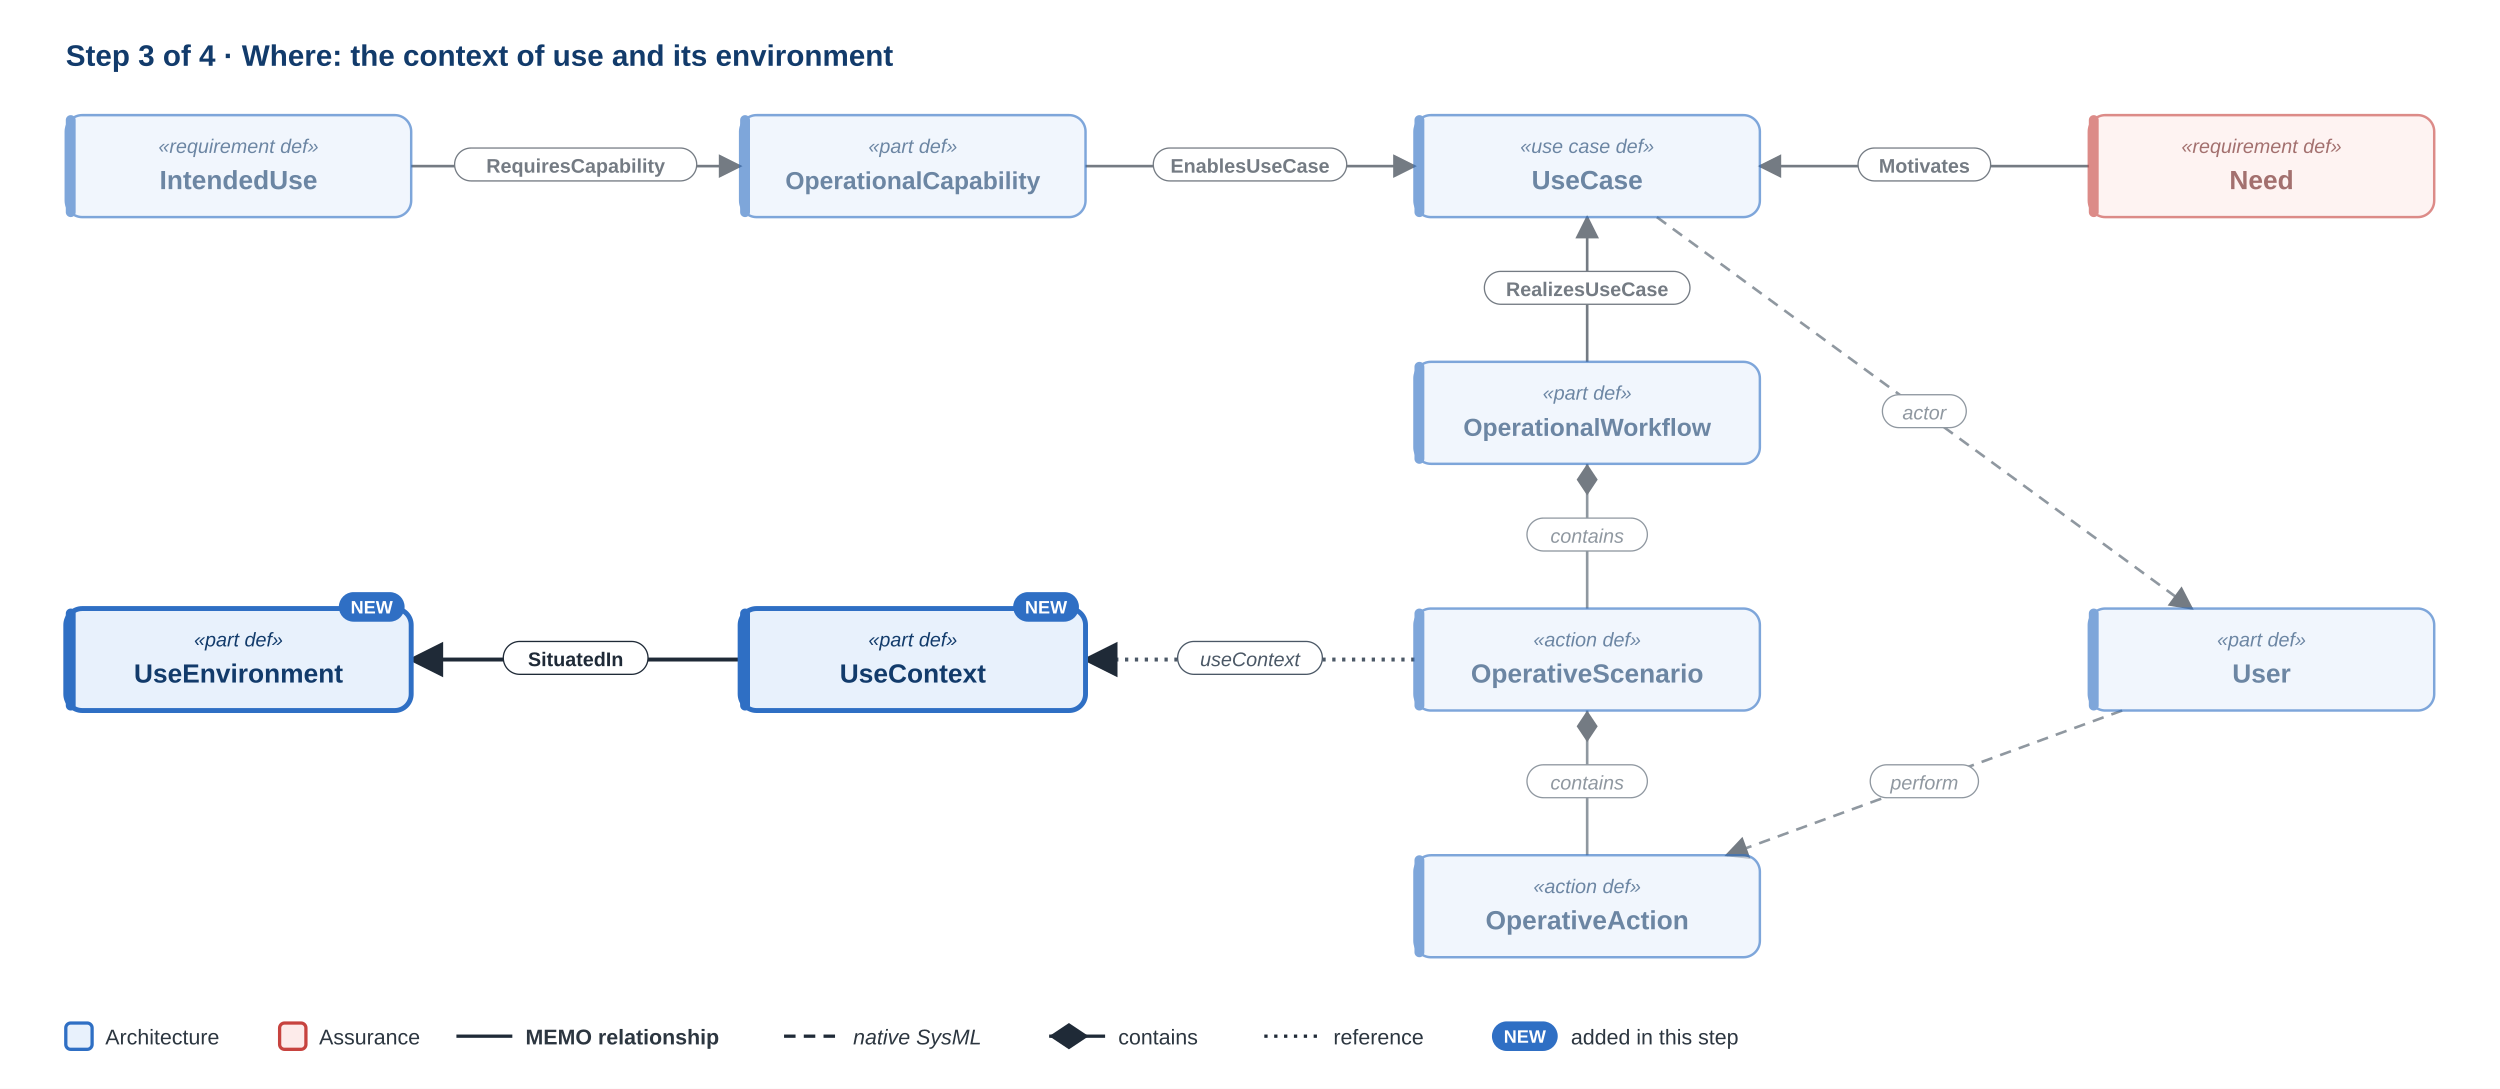
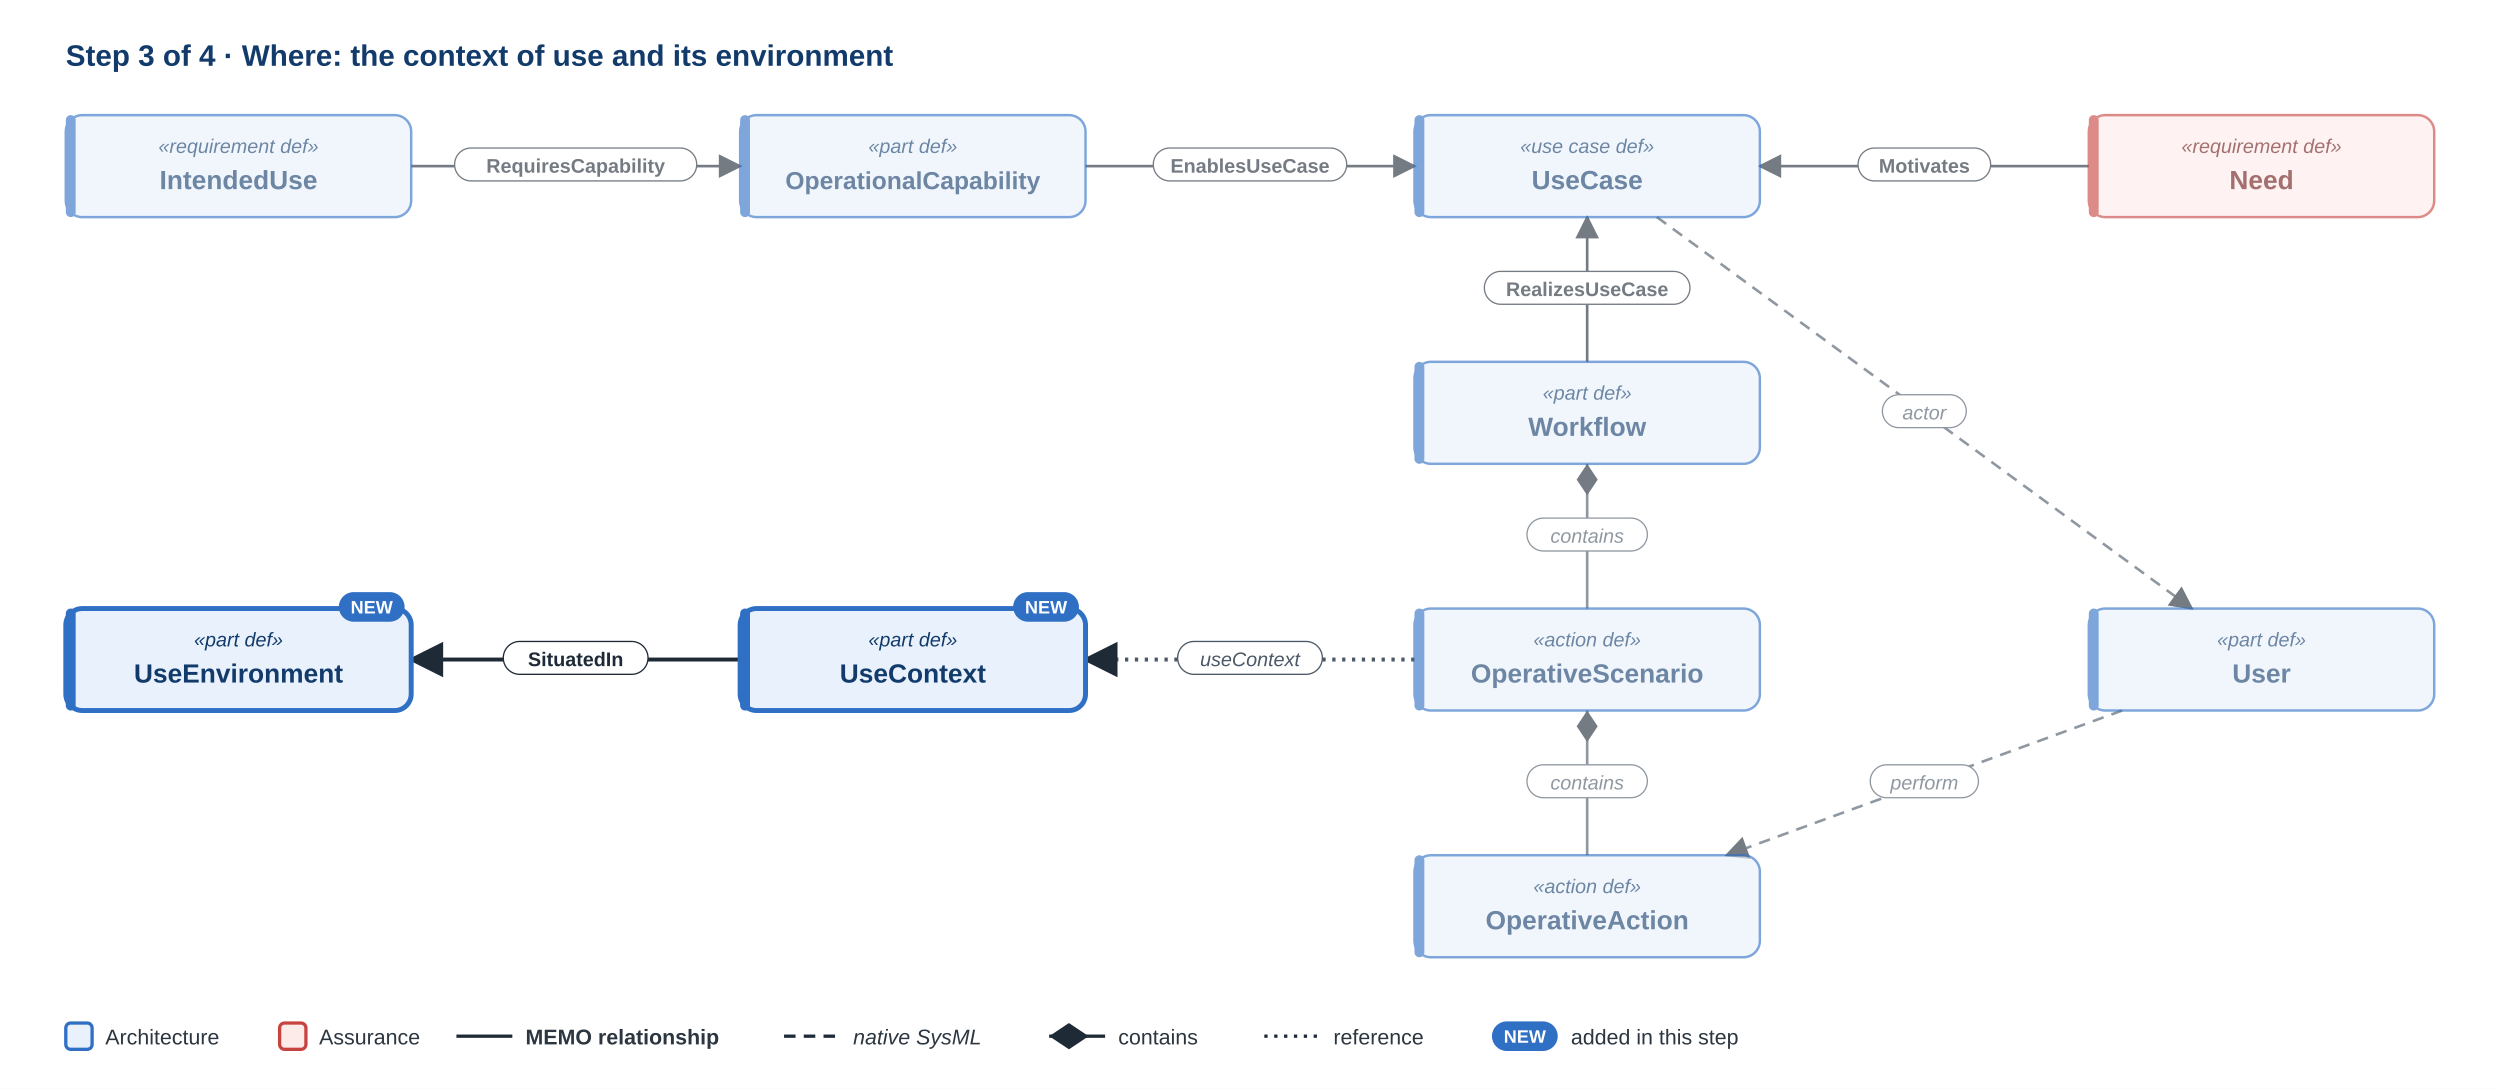
<svg xmlns="http://www.w3.org/2000/svg" viewBox="0 0 1520 662" width="1520" height="662" font-family="Nunito, 'Segoe UI', Arial, sans-serif" role="img" aria-label="Operational layer, step 3: Where: the context of use and its environment">
  <defs>
    <marker id="arrow" viewBox="0 0 10 10" refX="9" refY="5" markerWidth="9" markerHeight="9" orient="auto-start-reverse">
      <path d="M0,0 L10,5 L0,10 z" fill="#1f2a37" />
    </marker>
    <marker id="diamond" viewBox="0 0 14 10" refX="13" refY="5" markerWidth="14" markerHeight="10" orient="auto-start-reverse">
      <path d="M1,5 L7,1 L13,5 L7,9 z" fill="#1f2a37" />
    </marker>
  </defs>
  <rect width="100%" height="100%" fill="#ffffff" />
  <text x="40" y="40" font-size="18" font-weight="800" fill="#123b6b">Step 3 of 4 · Where: the context of use and its environment</text>
  <g opacity="0.62">
    <line x1="965" y1="220" x2="965" y2="132" stroke="#1f2a37" stroke-width="1.6" marker-end="url(#arrow)" />
    <rect x="902.5" y="165" width="125" height="20" rx="10" fill="#ffffff" stroke="#1f2a37" stroke-width="0.8" />
    <text x="965" y="180" text-anchor="middle" font-size="12" font-weight="700" fill="#1f2a37">RealizesUseCase</text>
  </g>
  <g opacity="0.62">
    <line x1="965" y1="282" x2="965" y2="370" stroke="#4b5866" stroke-width="1.6" marker-start="url(#diamond)" />
    <rect x="928.4" y="315" width="73.2" height="20" rx="10" fill="#ffffff" stroke="#4b5866" stroke-width="0.8" />
    <text x="965" y="330" text-anchor="middle" font-size="12" font-style="italic" fill="#4b5866">contains</text>
  </g>
  <g opacity="0.62">
    <line x1="965" y1="432" x2="965" y2="520" stroke="#4b5866" stroke-width="1.6" marker-start="url(#diamond)" />
    <rect x="928.4" y="465" width="73.2" height="20" rx="10" fill="#ffffff" stroke="#4b5866" stroke-width="0.8" />
    <text x="965" y="480" text-anchor="middle" font-size="12" font-style="italic" fill="#4b5866">contains</text>
  </g>
  <g opacity="0.62">
    <line x1="1007.367" y1="132" x2="1332.633" y2="370" stroke="#4b5866" stroke-width="1.6" stroke-dasharray="7 5" marker-end="url(#arrow)" />
    <rect x="1144.5" y="240" width="51" height="20" rx="10" fill="#ffffff" stroke="#4b5866" stroke-width="0.8" />
    <text x="1170" y="255" text-anchor="middle" font-size="12" font-style="italic" fill="#4b5866">actor</text>
  </g>
  <g opacity="0.62">
    <line x1="1290.267" y1="432" x2="1049.733" y2="520" stroke="#4b5866" stroke-width="1.6" stroke-dasharray="7 5" marker-end="url(#arrow)" />
    <rect x="1137.1" y="465" width="65.8" height="20" rx="10" fill="#ffffff" stroke="#4b5866" stroke-width="0.8" />
    <text x="1170" y="480" text-anchor="middle" font-size="12" font-style="italic" fill="#4b5866">perform</text>
  </g>
  <g opacity="0.62">
    <line x1="1270" y1="101" x2="1070" y2="101" stroke="#1f2a37" stroke-width="1.6" marker-end="url(#arrow)" />
    <rect x="1129.7" y="90" width="80.6" height="20" rx="10" fill="#ffffff" stroke="#1f2a37" stroke-width="0.8" />
    <text x="1170" y="105" text-anchor="middle" font-size="12" font-weight="700" fill="#1f2a37">Motivates</text>
  </g>
  <g opacity="0.62">
    <line x1="250" y1="101" x2="450" y2="101" stroke="#1f2a37" stroke-width="1.6" marker-end="url(#arrow)" />
    <rect x="276.4" y="90" width="147.2" height="20" rx="10" fill="#ffffff" stroke="#1f2a37" stroke-width="0.8" />
    <text x="350" y="105" text-anchor="middle" font-size="12" font-weight="700" fill="#1f2a37">RequiresCapability</text>
  </g>
  <g opacity="0.62">
    <line x1="660" y1="101" x2="860" y2="101" stroke="#1f2a37" stroke-width="1.6" marker-end="url(#arrow)" />
    <rect x="701.2" y="90" width="117.6" height="20" rx="10" fill="#ffffff" stroke="#1f2a37" stroke-width="0.8" />
    <text x="760" y="105" text-anchor="middle" font-size="12" font-weight="700" fill="#1f2a37">EnablesUseCase</text>
  </g>
  <g opacity="1">
    <line x1="860" y1="401" x2="660" y2="401" stroke="#4b5866" stroke-width="2.4" stroke-dasharray="2 4" marker-end="url(#arrow)" />
    <rect x="716" y="390" width="88" height="20" rx="10" fill="#ffffff" stroke="#4b5866" stroke-width="0.8" />
    <text x="760" y="405" text-anchor="middle" font-size="12" font-style="italic" fill="#4b5866">useContext</text>
  </g>
  <g opacity="1">
    <line x1="450" y1="401" x2="250" y2="401" stroke="#1f2a37" stroke-width="2.4" marker-end="url(#arrow)" />
    <rect x="306" y="390" width="88" height="20" rx="10" fill="#ffffff" stroke="#1f2a37" stroke-width="0.8" />
    <text x="350" y="405" text-anchor="middle" font-size="12" font-weight="700" fill="#1f2a37">SituatedIn</text>
  </g>
  <g opacity="0.62">
    <rect x="860" y="70" width="210" height="62" rx="10" fill="#e8f1fc" stroke="#2f6fc4" stroke-width="1.5" />
    <rect x="860" y="70" width="6" height="62" rx="3" fill="#2f6fc4" />
    <text x="965" y="93" text-anchor="middle" font-size="12" fill="#123b6b" font-style="italic">«use case def»</text>
    <text x="965" y="115" text-anchor="middle" font-size="16" font-weight="700" fill="#123b6b">UseCase</text>
  </g>
  <g opacity="0.62">
    <rect x="860" y="220" width="210" height="62" rx="10" fill="#e8f1fc" stroke="#2f6fc4" stroke-width="1.5" />
    <rect x="860" y="220" width="6" height="62" rx="3" fill="#2f6fc4" />
    <text x="965" y="243" text-anchor="middle" font-size="12" fill="#123b6b" font-style="italic">«part def»</text>
-     <text x="965" y="265" text-anchor="middle" font-size="15" font-weight="700" fill="#123b6b">OperationalWorkflow</text>
+     <text x="965" y="265" text-anchor="middle" font-size="16" font-weight="700" fill="#123b6b">Workflow</text>
  </g>
  <g opacity="0.62">
    <rect x="860" y="370" width="210" height="62" rx="10" fill="#e8f1fc" stroke="#2f6fc4" stroke-width="1.5" />
    <rect x="860" y="370" width="6" height="62" rx="3" fill="#2f6fc4" />
    <text x="965" y="393" text-anchor="middle" font-size="12" fill="#123b6b" font-style="italic">«action def»</text>
    <text x="965" y="415" text-anchor="middle" font-size="16" font-weight="700" fill="#123b6b">OperativeScenario</text>
  </g>
  <g opacity="0.62">
    <rect x="860" y="520" width="210" height="62" rx="10" fill="#e8f1fc" stroke="#2f6fc4" stroke-width="1.5" />
    <rect x="860" y="520" width="6" height="62" rx="3" fill="#2f6fc4" />
    <text x="965" y="543" text-anchor="middle" font-size="12" fill="#123b6b" font-style="italic">«action def»</text>
    <text x="965" y="565" text-anchor="middle" font-size="16" font-weight="700" fill="#123b6b">OperativeAction</text>
  </g>
  <g opacity="0.62">
    <rect x="1270" y="370" width="210" height="62" rx="10" fill="#e8f1fc" stroke="#2f6fc4" stroke-width="1.5" />
    <rect x="1270" y="370" width="6" height="62" rx="3" fill="#2f6fc4" />
    <text x="1375" y="393" text-anchor="middle" font-size="12" fill="#123b6b" font-style="italic">«part def»</text>
    <text x="1375" y="415" text-anchor="middle" font-size="16" font-weight="700" fill="#123b6b">User</text>
  </g>
  <g opacity="0.62">
    <rect x="1270" y="70" width="210" height="62" rx="10" fill="#fdebea" stroke="#c7433f" stroke-width="1.5" />
    <rect x="1270" y="70" width="6" height="62" rx="3" fill="#c7433f" />
    <text x="1375" y="93" text-anchor="middle" font-size="12" fill="#6b1916" font-style="italic">«requirement def»</text>
    <text x="1375" y="115" text-anchor="middle" font-size="16" font-weight="700" fill="#6b1916">Need</text>
  </g>
  <g opacity="0.62">
    <rect x="40" y="70" width="210" height="62" rx="10" fill="#e8f1fc" stroke="#2f6fc4" stroke-width="1.5" />
    <rect x="40" y="70" width="6" height="62" rx="3" fill="#2f6fc4" />
    <text x="145" y="93" text-anchor="middle" font-size="12" fill="#123b6b" font-style="italic">«requirement def»</text>
    <text x="145" y="115" text-anchor="middle" font-size="16" font-weight="700" fill="#123b6b">IntendedUse</text>
  </g>
  <g opacity="0.62">
    <rect x="450" y="70" width="210" height="62" rx="10" fill="#e8f1fc" stroke="#2f6fc4" stroke-width="1.5" />
    <rect x="450" y="70" width="6" height="62" rx="3" fill="#2f6fc4" />
    <text x="555" y="93" text-anchor="middle" font-size="12" fill="#123b6b" font-style="italic">«part def»</text>
    <text x="555" y="115" text-anchor="middle" font-size="15" font-weight="700" fill="#123b6b">OperationalCapability</text>
  </g>
  <g opacity="1">
    <rect x="450" y="370" width="210" height="62" rx="10" fill="#e8f1fc" stroke="#2f6fc4" stroke-width="3" />
    <rect x="450" y="370" width="6" height="62" rx="3" fill="#2f6fc4" />
    <text x="555" y="393" text-anchor="middle" font-size="12" fill="#123b6b" font-style="italic">«part def»</text>
    <text x="555" y="415" text-anchor="middle" font-size="16" font-weight="700" fill="#123b6b">UseContext</text>
    <rect x="616" y="360" width="40" height="18" rx="9" fill="#2f6fc4" />
    <text x="636" y="373" text-anchor="middle" font-size="11" font-weight="700" fill="#ffffff">NEW</text>
  </g>
  <g opacity="1">
    <rect x="40" y="370" width="210" height="62" rx="10" fill="#e8f1fc" stroke="#2f6fc4" stroke-width="3" />
    <rect x="40" y="370" width="6" height="62" rx="3" fill="#2f6fc4" />
    <text x="145" y="393" text-anchor="middle" font-size="12" fill="#123b6b" font-style="italic">«part def»</text>
    <text x="145" y="415" text-anchor="middle" font-size="16" font-weight="700" fill="#123b6b">UseEnvironment</text>
    <rect x="206" y="360" width="40" height="18" rx="9" fill="#2f6fc4" />
    <text x="226" y="373" text-anchor="middle" font-size="11" font-weight="700" fill="#ffffff">NEW</text>
  </g>
  <rect x="40" y="622" width="16" height="16" rx="3" fill="#e8f1fc" stroke="#2f6fc4" stroke-width="2" />
  <text x="64" y="635" font-size="13" fill="#2c3640">Architecture</text>
  <rect x="170" y="622" width="16" height="16" rx="3" fill="#fdebea" stroke="#c7433f" stroke-width="2" />
  <text x="194" y="635" font-size="13" fill="#2c3640">Assurance</text>
  <line x1="277.5" y1="630" x2="311.5" y2="630" stroke="#1f2a37" stroke-width="2" />
  <text x="319.5" y="635" font-size="13" fill="#2c3640">
    <tspan font-weight="700">MEMO relationship</tspan>
  </text>
  <line x1="476.7" y1="630" x2="510.7" y2="630" stroke="#1f2a37" stroke-width="2" stroke-dasharray="7 5" />
  <text x="518.7" y="635" font-size="13" fill="#2c3640">
    <tspan font-style="italic">native SysML</tspan>
  </text>
  <line x1="637.9" y1="630" x2="671.9" y2="630" stroke="#1f2a37" stroke-width="2" marker-start="url(#diamond)" />
  <text x="679.9" y="635" font-size="13" fill="#2c3640">contains</text>
  <line x1="768.7" y1="630" x2="802.7" y2="630" stroke="#1f2a37" stroke-width="2" stroke-dasharray="2 4" />
  <text x="810.7" y="635" font-size="13" fill="#2c3640">reference</text>
  <rect x="907.1" y="621" width="40" height="18" rx="9" fill="#2f6fc4" />
  <text x="927.1" y="634" text-anchor="middle" font-size="11" font-weight="700" fill="#ffffff">NEW</text>
  <text x="955.1" y="635" font-size="13" fill="#2c3640">added in this step</text>
</svg>
